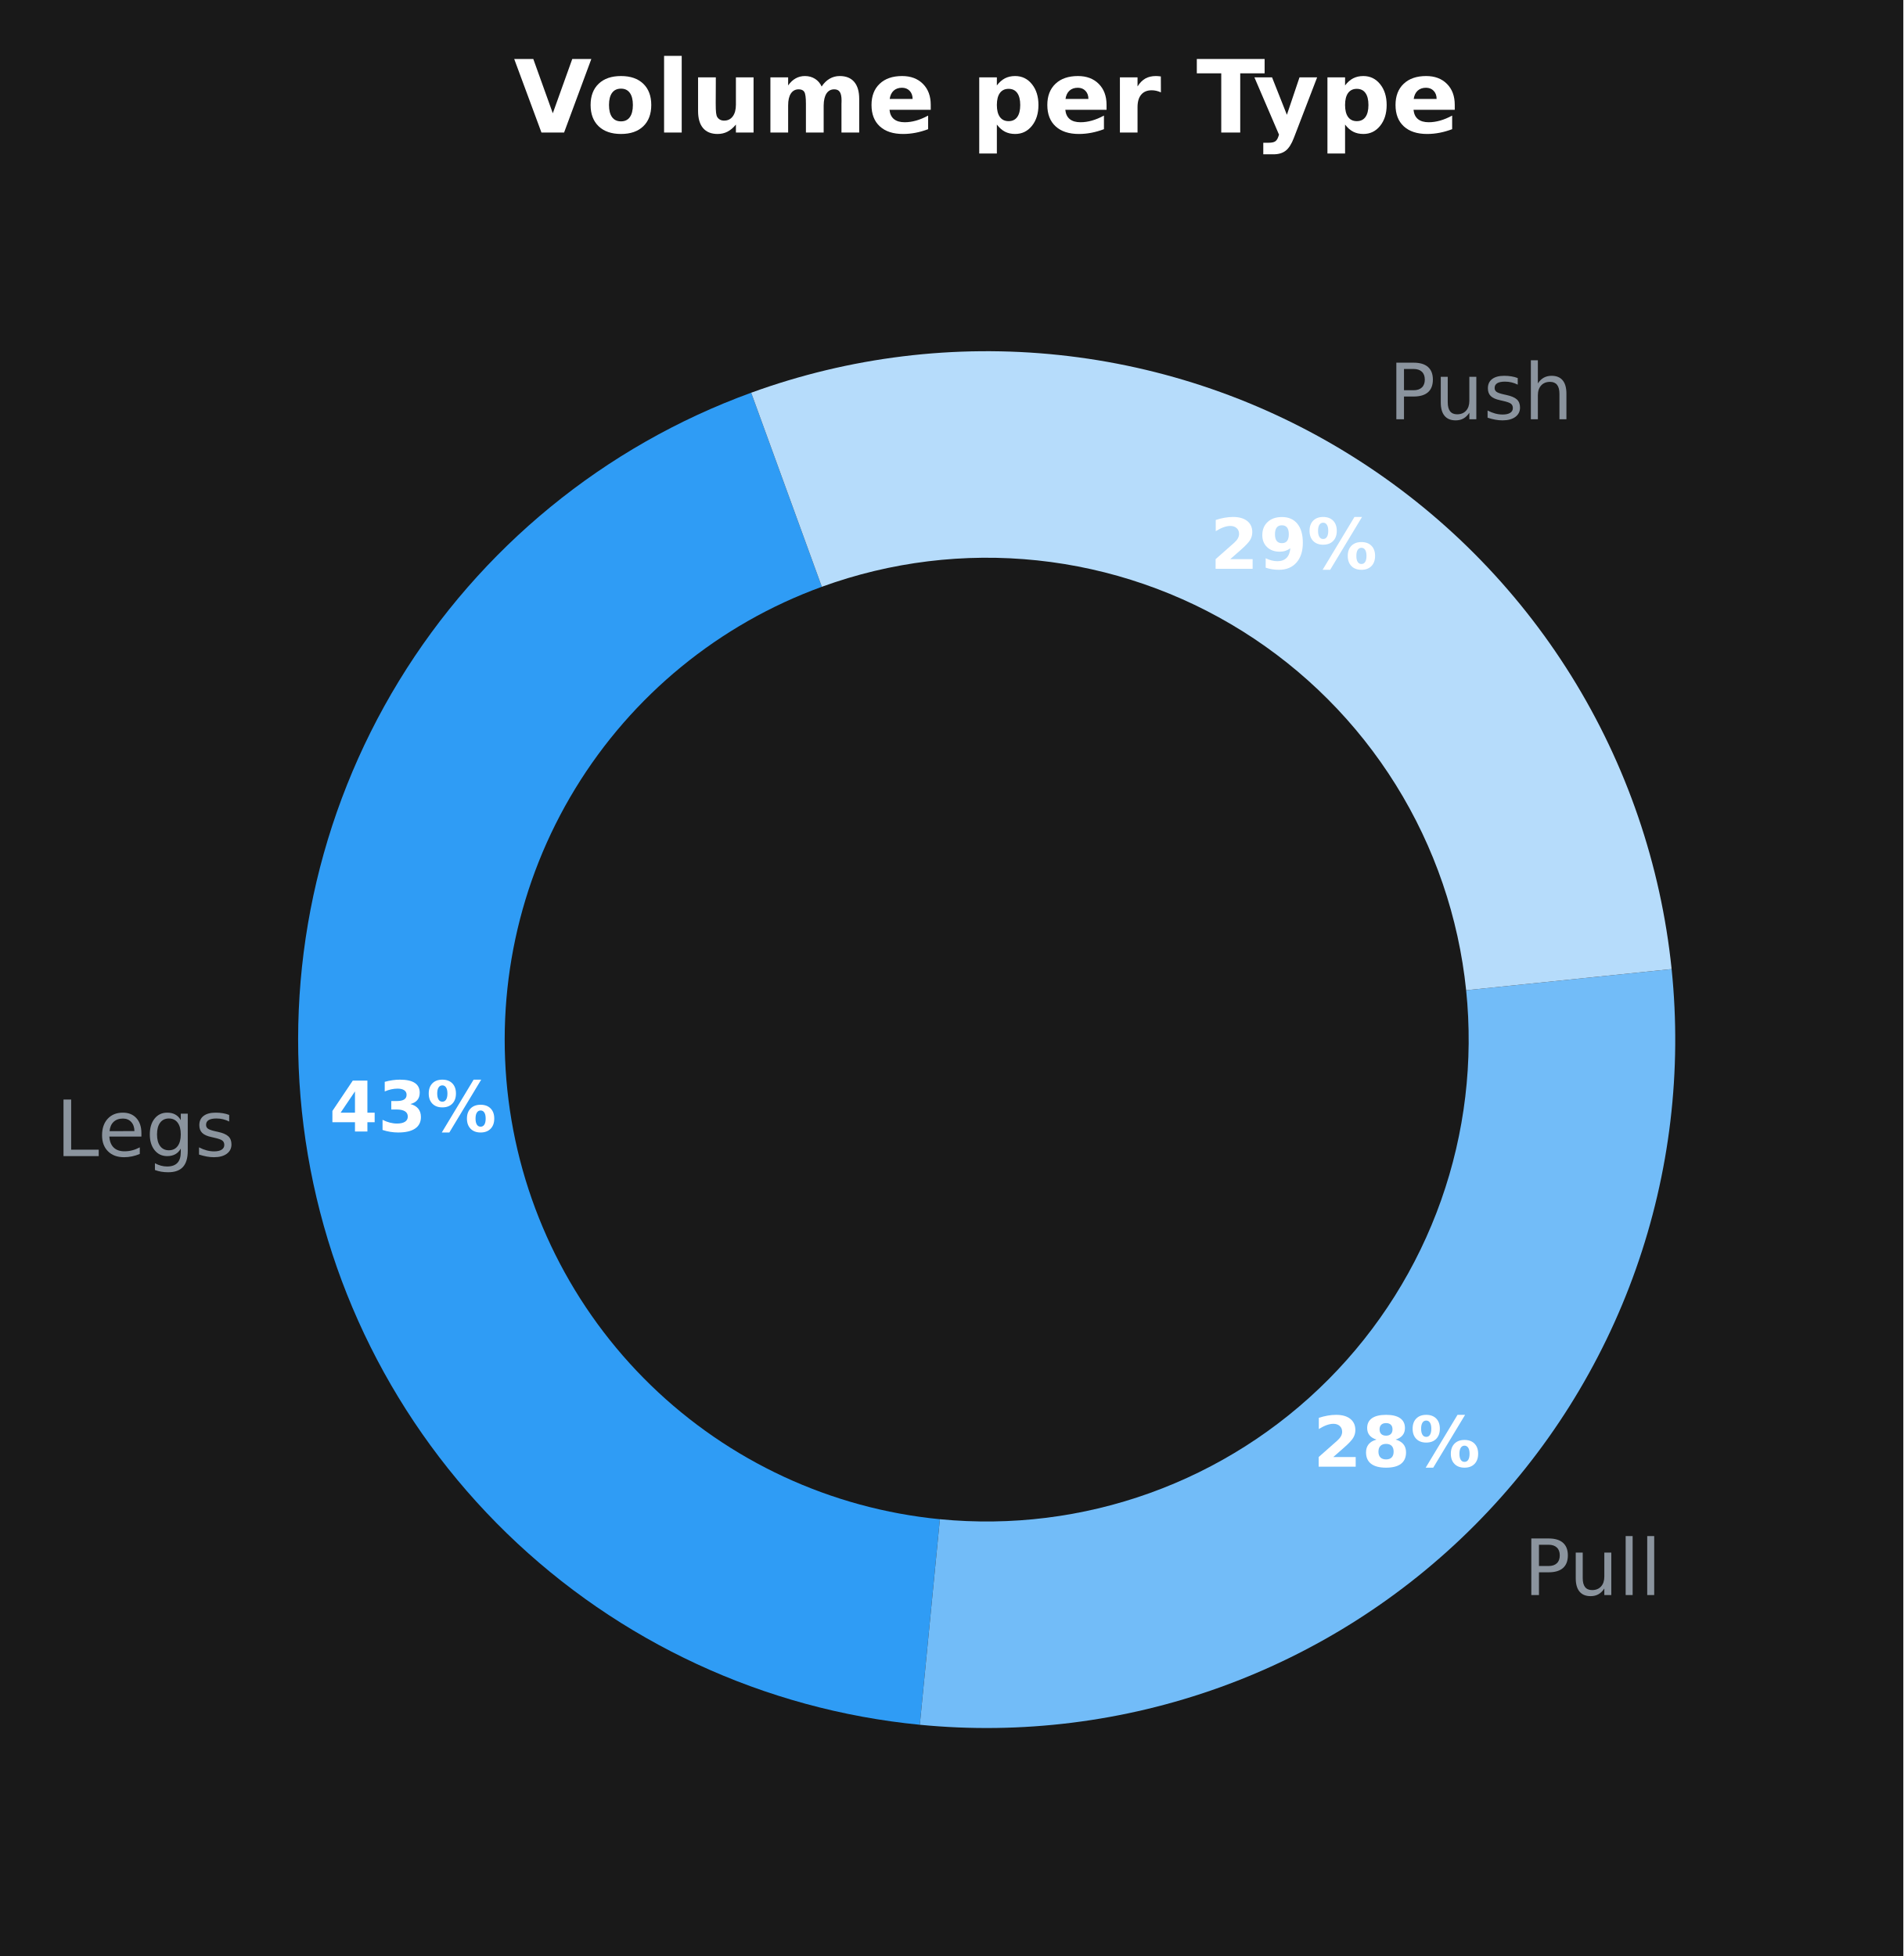
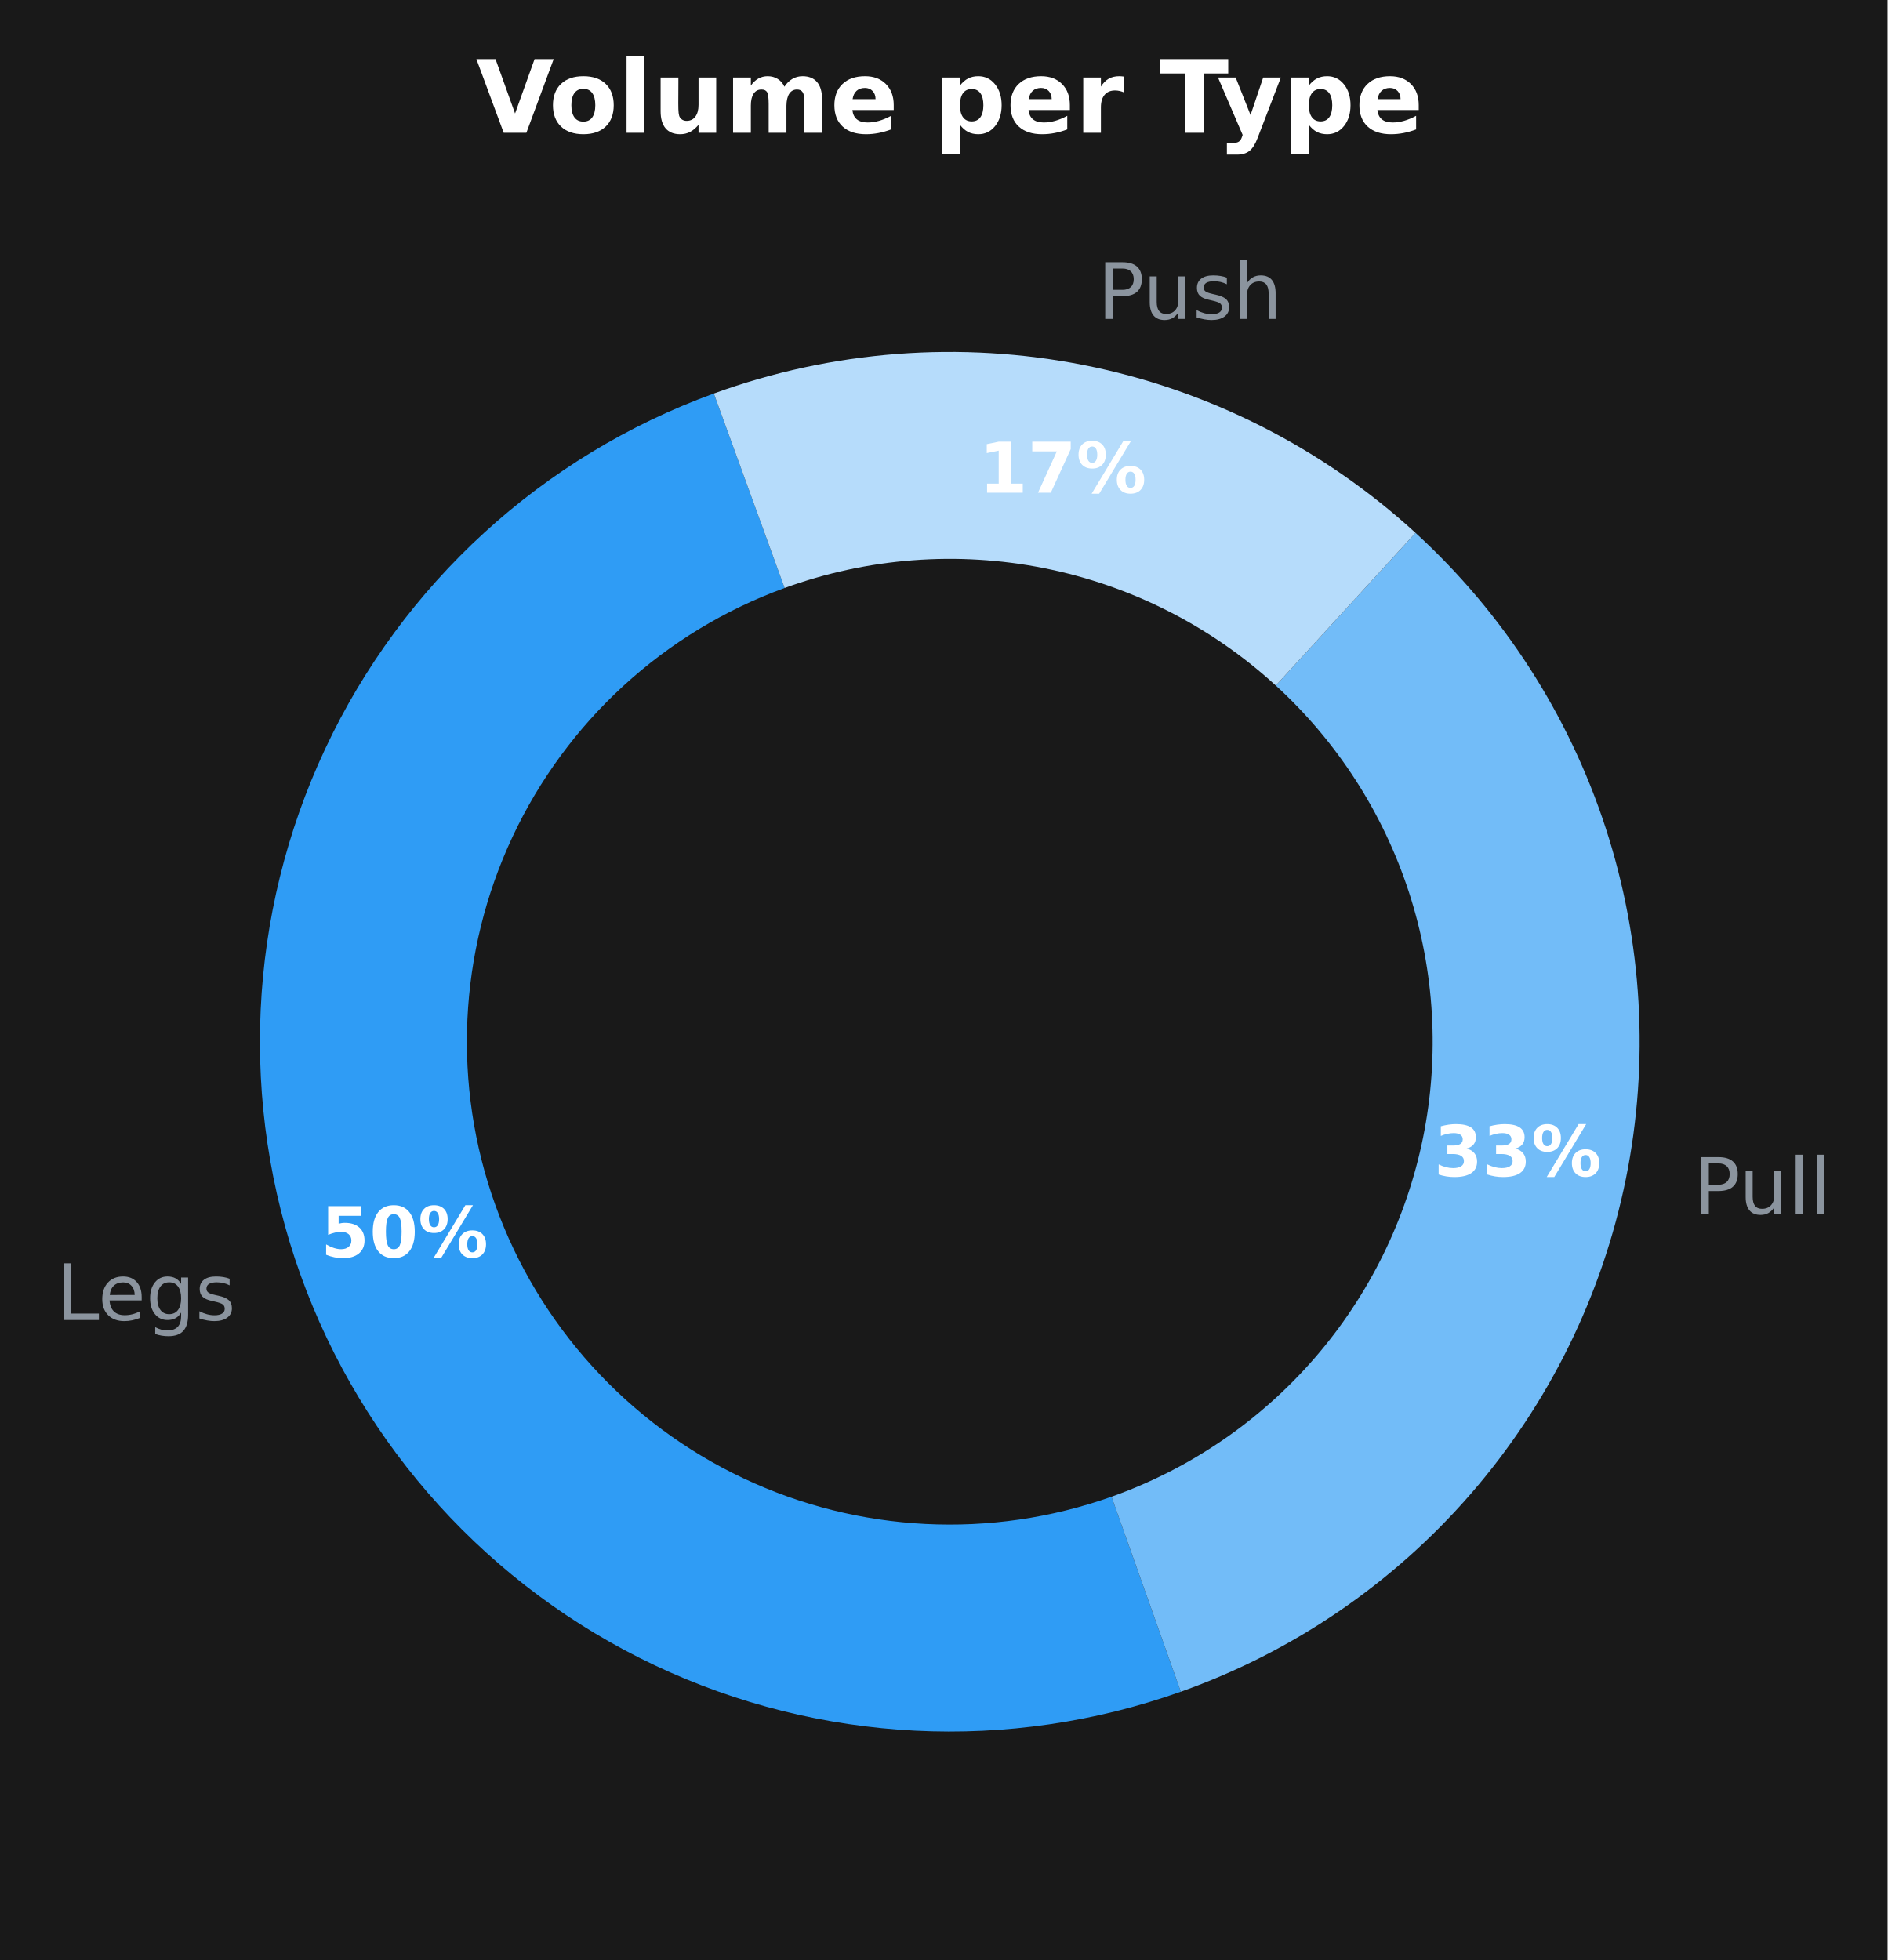
- <svg xmlns="http://www.w3.org/2000/svg" xmlns:xlink="http://www.w3.org/1999/xlink" width="245.19pt" height="252.038pt" viewBox="0 0 245.19 252.038" version="1.1">
+ <svg xmlns="http://www.w3.org/2000/svg" xmlns:xlink="http://www.w3.org/1999/xlink" width="242.705pt" height="252.038pt" viewBox="0 0 242.705 252.038" version="1.1">
  <defs>
    <style type="text/css">*{stroke-linejoin: round; stroke-linecap: butt}</style>
  </defs>
  <g id="figure_1">
    <g id="patch_1">
-       <path d="M 0 252.038  L 245.19 252.038  L 245.19 0  L 0 0  z " style="fill: #191919" />
+       <path d="M 0 252.038  L 242.705 252.038  L 242.705 0  L 0 0  z " style="fill: #191919" />
    </g>
    <g id="axes_1">
      <g id="patch_2">
-         <path d="M 96.771 50.603  C 77.874 57.481 61.867 70.585 51.391 87.751  C 40.916 104.917 36.583 125.145 39.108 145.096  C 41.633 165.047 50.869 183.558 65.291 197.572  C 79.713 211.587 98.48 220.29 118.495 222.243  L 121.08 195.757  C 107.069 194.39 93.932 188.298 83.837 178.488  C 73.741 168.678 67.276 155.72 65.509 141.755  C 63.741 127.789 66.774 113.629 74.107 101.613  C 81.44 89.597 92.645 80.424 105.873 75.61  z " style="fill: #2f9cf5" />
+         <path d="M 91.785 50.603  C 69.741 58.627 51.756 75.076 41.802 96.318  C 31.847 117.56 30.715 141.906 38.655 163.98  C 46.594 186.055 62.975 204.102 84.179 214.137  C 105.383 224.171 129.725 225.396 151.83 217.54  L 142.918 192.465  C 127.445 197.965 110.405 197.107 95.563 190.083  C 80.72 183.059 69.253 170.426 63.695 154.974  C 58.138 139.522 58.93 122.479 65.898 107.61  C 72.866 92.741 85.456 81.226 100.887 75.61  z " style="fill: #2f9cf5" />
      </g>
      <g id="patch_3">
-         <path d="M 118.495 222.243  C 131.575 223.519 144.777 221.873 157.143 217.423  C 169.509 212.973 180.733 205.83 190.001 196.512  C 199.269 187.194 206.352 175.932 210.735 163.542  C 215.118 151.153 216.694 137.942 215.347 124.869  L 188.876 127.596  C 189.819 136.747 188.716 145.994 185.648 154.667  C 182.579 163.34 177.622 171.224 171.134 177.746  C 164.646 184.269 156.79 189.269 148.133 192.383  C 139.477 195.498 130.236 196.651 121.08 195.757  z " style="fill: #72bcf8" />
+         <path d="M 151.83 217.54  C 166.249 212.415 179.1 203.645 189.128 192.085  C 199.157 180.525 206.025 166.564 209.062 151.566  C 212.1 136.567 211.205 121.034 206.465 106.483  C 201.725 91.932 193.299 78.853 182.01 68.521  L 164.044 88.152  C 171.947 95.384 177.845 104.54 181.163 114.726  C 184.481 124.911 185.107 135.784 182.981 146.283  C 180.854 156.783 176.047 166.555 169.027 174.647  C 162.007 182.739 153.012 188.878 142.918 192.465  z " style="fill: #72bcf8" />
      </g>
      <g id="patch_4">
-         <path d="M 215.347 124.869  C 213.965 111.45 209.539 98.521 202.408 87.069  C 195.277 75.618 185.627 65.942 174.194 58.782  C 162.761 51.621 149.844 47.162 136.428 45.745  C 123.012 44.328 109.448 45.989 96.771 50.603  L 105.873 75.61  C 114.747 72.38 124.241 71.217 133.632 72.209  C 143.023 73.201 152.066 76.322 160.069 81.334  C 168.072 86.347 174.827 93.12 179.819 101.136  C 184.81 109.152 187.908 118.202 188.876 127.596  z " style="fill: #b6dcfb" />
+         <path d="M 182.01 68.521  C 170.047 57.573 155.308 50.112 139.402 46.953  C 123.496 43.794 107.024 45.057 91.785 50.603  L 100.887 75.61  C 111.554 71.727 123.084 70.843 134.218 73.054  C 145.352 75.266 155.67 80.488 164.044 88.152  z " style="fill: #b6dcfb" />
      </g>
      <g id="matplotlib.axis_1" />
      <g id="matplotlib.axis_2" />
      <g id="text_1">
-         <g style="fill: #8b949e" transform="translate(7.2 148.9693) scale(0.1 -0.1)">
+         <g style="fill: #8b949e" transform="translate(7.2 169.7421) scale(0.1 -0.1)">
          <defs>
            <path id="DejaVuSans-4c" d="M 628 4666  L 1259 4666  L 1259 531  L 3531 531  L 3531 0  L 628 0  L 628 4666  z " transform="scale(0.015625)" />
            <path id="DejaVuSans-65" d="M 3597 1894  L 3597 1613  L 953 1613  Q 991 1019 1311 708  Q 1631 397 2203 397  Q 2534 397 2845 478  Q 3156 559 3463 722  L 3463 178  Q 3153 47 2828 -22  Q 2503 -91 2169 -91  Q 1331 -91 842 396  Q 353 884 353 1716  Q 353 2575 817 3079  Q 1281 3584 2069 3584  Q 2775 3584 3186 3129  Q 3597 2675 3597 1894  z M 3022 2063  Q 3016 2534 2758 2815  Q 2500 3097 2075 3097  Q 1594 3097 1305 2825  Q 1016 2553 972 2059  L 3022 2063  z " transform="scale(0.015625)" />
            <path id="DejaVuSans-67" d="M 2906 1791  Q 2906 2416 2648 2759  Q 2391 3103 1925 3103  Q 1463 3103 1205 2759  Q 947 2416 947 1791  Q 947 1169 1205 825  Q 1463 481 1925 481  Q 2391 481 2648 825  Q 2906 1169 2906 1791  z M 3481 434  Q 3481 -459 3084 -895  Q 2688 -1331 1869 -1331  Q 1566 -1331 1297 -1286  Q 1028 -1241 775 -1147  L 775 -588  Q 1028 -725 1275 -790  Q 1522 -856 1778 -856  Q 2344 -856 2625 -561  Q 2906 -266 2906 331  L 2906 616  Q 2728 306 2450 153  Q 2172 0 1784 0  Q 1141 0 747 490  Q 353 981 353 1791  Q 353 2603 747 3093  Q 1141 3584 1784 3584  Q 2172 3584 2450 3431  Q 2728 3278 2906 2969  L 2906 3500  L 3481 3500  L 3481 434  z " transform="scale(0.015625)" />
            <path id="DejaVuSans-73" d="M 2834 3397  L 2834 2853  Q 2591 2978 2328 3040  Q 2066 3103 1784 3103  Q 1356 3103 1142 2972  Q 928 2841 928 2578  Q 928 2378 1081 2264  Q 1234 2150 1697 2047  L 1894 2003  Q 2506 1872 2764 1633  Q 3022 1394 3022 966  Q 3022 478 2636 193  Q 2250 -91 1575 -91  Q 1294 -91 989 -36  Q 684 19 347 128  L 347 722  Q 666 556 975 473  Q 1284 391 1588 391  Q 1994 391 2212 530  Q 2431 669 2431 922  Q 2431 1156 2273 1281  Q 2116 1406 1581 1522  L 1381 1569  Q 847 1681 609 1914  Q 372 2147 372 2553  Q 372 3047 722 3315  Q 1072 3584 1716 3584  Q 2034 3584 2315 3537  Q 2597 3491 2834 3397  z " transform="scale(0.015625)" />
          </defs>
          <use xlink:href="#DejaVuSans-4c" />
          <use xlink:href="#DejaVuSans-65" transform="translate(53.96289 0)" />
          <use xlink:href="#DejaVuSans-67" transform="translate(115.4863 0)" />
          <use xlink:href="#DejaVuSans-73" transform="translate(178.9629 0)" />
        </g>
      </g>
      <g id="text_2">
-         <g style="fill: #ffffff" transform="translate(42.41715 145.7974) scale(0.09 -0.09)">
+         <g style="fill: #ffffff" transform="translate(41.23854 161.6603) scale(0.09 -0.09)">
          <defs>
-             <path id="DejaVuSans-Bold-34" d="M 2356 3675  L 1038 1722  L 2356 1722  L 2356 3675  z M 2156 4666  L 3494 4666  L 3494 1722  L 4159 1722  L 4159 850  L 3494 850  L 3494 0  L 2356 0  L 2356 850  L 288 850  L 288 1881  L 2156 4666  z " transform="scale(0.015625)" />
-             <path id="DejaVuSans-Bold-33" d="M 2981 2516  Q 3453 2394 3698 2092  Q 3944 1791 3944 1325  Q 3944 631 3412 270  Q 2881 -91 1863 -91  Q 1503 -91 1142 -33  Q 781 25 428 141  L 428 1069  Q 766 900 1098 814  Q 1431 728 1753 728  Q 2231 728 2486 893  Q 2741 1059 2741 1369  Q 2741 1688 2480 1852  Q 2219 2016 1709 2016  L 1228 2016  L 1228 2791  L 1734 2791  Q 2188 2791 2409 2933  Q 2631 3075 2631 3366  Q 2631 3634 2415 3781  Q 2200 3928 1806 3928  Q 1516 3928 1219 3862  Q 922 3797 628 3669  L 628 4550  Q 984 4650 1334 4700  Q 1684 4750 2022 4750  Q 2931 4750 3382 4451  Q 3834 4153 3834 3553  Q 3834 3144 3618 2883  Q 3403 2622 2981 2516  z " transform="scale(0.015625)" />
+             <path id="DejaVuSans-Bold-35" d="M 678 4666  L 3669 4666  L 3669 3781  L 1638 3781  L 1638 3059  Q 1775 3097 1914 3117  Q 2053 3138 2203 3138  Q 3056 3138 3531 2711  Q 4006 2284 4006 1522  Q 4006 766 3489 337  Q 2972 -91 2053 -91  Q 1656 -91 1267 -14  Q 878 63 494 219  L 494 1166  Q 875 947 1217 837  Q 1559 728 1863 728  Q 2300 728 2551 942  Q 2803 1156 2803 1522  Q 2803 1891 2551 2103  Q 2300 2316 1863 2316  Q 1603 2316 1309 2248  Q 1016 2181 678 2041  L 678 4666  z " transform="scale(0.015625)" />
+             <path id="DejaVuSans-Bold-30" d="M 2944 2338  Q 2944 3213 2780 3570  Q 2616 3928 2228 3928  Q 1841 3928 1675 3570  Q 1509 3213 1509 2338  Q 1509 1453 1675 1090  Q 1841 728 2228 728  Q 2613 728 2778 1090  Q 2944 1453 2944 2338  z M 4147 2328  Q 4147 1169 3647 539  Q 3147 -91 2228 -91  Q 1306 -91 806 539  Q 306 1169 306 2328  Q 306 3491 806 4120  Q 1306 4750 2228 4750  Q 3147 4750 3647 4120  Q 4147 3491 4147 2328  z " transform="scale(0.015625)" />
            <path id="DejaVuSans-Bold-25" d="M 4959 1925  Q 4738 1925 4616 1733  Q 4494 1541 4494 1184  Q 4494 825 4614 633  Q 4734 441 4959 441  Q 5184 441 5303 633  Q 5422 825 5422 1184  Q 5422 1541 5301 1733  Q 5181 1925 4959 1925  z M 4959 2450  Q 5541 2450 5875 2112  Q 6209 1775 6209 1184  Q 6209 594 5875 251  Q 5541 -91 4959 -91  Q 4378 -91 4042 251  Q 3706 594 3706 1184  Q 3706 1772 4042 2111  Q 4378 2450 4959 2450  z M 2094 -91  L 1403 -91  L 4319 4750  L 5013 4750  L 2094 -91  z M 1453 4750  Q 2034 4750 2367 4411  Q 2700 4072 2700 3481  Q 2700 2891 2367 2550  Q 2034 2209 1453 2209  Q 872 2209 539 2550  Q 206 2891 206 3481  Q 206 4072 539 4411  Q 872 4750 1453 4750  z M 1453 4225  Q 1228 4225 1106 4031  Q 984 3838 984 3481  Q 984 3122 1106 2926  Q 1228 2731 1453 2731  Q 1678 2731 1798 2926  Q 1919 3122 1919 3481  Q 1919 3838 1797 4031  Q 1675 4225 1453 4225  z " transform="scale(0.015625)" />
          </defs>
-           <use xlink:href="#DejaVuSans-Bold-34" />
-           <use xlink:href="#DejaVuSans-Bold-33" transform="translate(69.58008 0)" />
+           <use xlink:href="#DejaVuSans-Bold-35" />
+           <use xlink:href="#DejaVuSans-Bold-30" transform="translate(69.58008 0)" />
          <use xlink:href="#DejaVuSans-Bold-25" transform="translate(139.1602 0)" />
        </g>
      </g>
      <g id="text_3">
-         <g style="fill: #8b949e" transform="translate(196.2906 205.5272) scale(0.1 -0.1)">
+         <g style="fill: #8b949e" transform="translate(217.7563 156.0858) scale(0.1 -0.1)">
          <defs>
            <path id="DejaVuSans-50" d="M 1259 4147  L 1259 2394  L 2053 2394  Q 2494 2394 2734 2622  Q 2975 2850 2975 3272  Q 2975 3691 2734 3919  Q 2494 4147 2053 4147  L 1259 4147  z M 628 4666  L 2053 4666  Q 2838 4666 3239 4311  Q 3641 3956 3641 3272  Q 3641 2581 3239 2228  Q 2838 1875 2053 1875  L 1259 1875  L 1259 0  L 628 0  L 628 4666  z " transform="scale(0.015625)" />
            <path id="DejaVuSans-75" d="M 544 1381  L 544 3500  L 1119 3500  L 1119 1403  Q 1119 906 1312 657  Q 1506 409 1894 409  Q 2359 409 2629 706  Q 2900 1003 2900 1516  L 2900 3500  L 3475 3500  L 3475 0  L 2900 0  L 2900 538  Q 2691 219 2414 64  Q 2138 -91 1772 -91  Q 1169 -91 856 284  Q 544 659 544 1381  z M 1991 3584  L 1991 3584  z " transform="scale(0.015625)" />
            <path id="DejaVuSans-6c" d="M 603 4863  L 1178 4863  L 1178 0  L 603 0  L 603 4863  z " transform="scale(0.015625)" />
          </defs>
          <use xlink:href="#DejaVuSans-50" />
          <use xlink:href="#DejaVuSans-75" transform="translate(58.55273 0)" />
          <use xlink:href="#DejaVuSans-6c" transform="translate(121.9316 0)" />
          <use xlink:href="#DejaVuSans-6c" transform="translate(149.7148 0)" />
        </g>
      </g>
      <g id="text_4">
-         <g style="fill: #ffffff" transform="translate(169.1676 188.9871) scale(0.09 -0.09)">
+         <g style="fill: #ffffff" transform="translate(184.381 151.2318) scale(0.09 -0.09)">
          <defs>
-             <path id="DejaVuSans-Bold-32" d="M 1844 884  L 3897 884  L 3897 0  L 506 0  L 506 884  L 2209 2388  Q 2438 2594 2547 2791  Q 2656 2988 2656 3200  Q 2656 3528 2436 3728  Q 2216 3928 1850 3928  Q 1569 3928 1234 3808  Q 900 3688 519 3450  L 519 4475  Q 925 4609 1322 4679  Q 1719 4750 2100 4750  Q 2938 4750 3402 4381  Q 3866 4013 3866 3353  Q 3866 2972 3669 2642  Q 3472 2313 2841 1759  L 1844 884  z " transform="scale(0.015625)" />
-             <path id="DejaVuSans-Bold-38" d="M 2228 2088  Q 1891 2088 1709 1903  Q 1528 1719 1528 1375  Q 1528 1031 1709 848  Q 1891 666 2228 666  Q 2563 666 2741 848  Q 2919 1031 2919 1375  Q 2919 1722 2741 1905  Q 2563 2088 2228 2088  z M 1350 2484  Q 925 2613 709 2878  Q 494 3144 494 3541  Q 494 4131 934 4440  Q 1375 4750 2228 4750  Q 3075 4750 3515 4442  Q 3956 4134 3956 3541  Q 3956 3144 3739 2878  Q 3522 2613 3097 2484  Q 3572 2353 3814 2058  Q 4056 1763 4056 1313  Q 4056 619 3595 264  Q 3134 -91 2228 -91  Q 1319 -91 855 264  Q 391 619 391 1313  Q 391 1763 633 2058  Q 875 2353 1350 2484  z M 1631 3419  Q 1631 3141 1786 2991  Q 1941 2841 2228 2841  Q 2509 2841 2662 2991  Q 2816 3141 2816 3419  Q 2816 3697 2662 3845  Q 2509 3994 2228 3994  Q 1941 3994 1786 3844  Q 1631 3694 1631 3419  z " transform="scale(0.015625)" />
+             <path id="DejaVuSans-Bold-33" d="M 2981 2516  Q 3453 2394 3698 2092  Q 3944 1791 3944 1325  Q 3944 631 3412 270  Q 2881 -91 1863 -91  Q 1503 -91 1142 -33  Q 781 25 428 141  L 428 1069  Q 766 900 1098 814  Q 1431 728 1753 728  Q 2231 728 2486 893  Q 2741 1059 2741 1369  Q 2741 1688 2480 1852  Q 2219 2016 1709 2016  L 1228 2016  L 1228 2791  L 1734 2791  Q 2188 2791 2409 2933  Q 2631 3075 2631 3366  Q 2631 3634 2415 3781  Q 2200 3928 1806 3928  Q 1516 3928 1219 3862  Q 922 3797 628 3669  L 628 4550  Q 984 4650 1334 4700  Q 1684 4750 2022 4750  Q 2931 4750 3382 4451  Q 3834 4153 3834 3553  Q 3834 3144 3618 2883  Q 3403 2622 2981 2516  z " transform="scale(0.015625)" />
          </defs>
-           <use xlink:href="#DejaVuSans-Bold-32" />
-           <use xlink:href="#DejaVuSans-Bold-38" transform="translate(69.58008 0)" />
+           <use xlink:href="#DejaVuSans-Bold-33" />
+           <use xlink:href="#DejaVuSans-Bold-33" transform="translate(69.58008 0)" />
          <use xlink:href="#DejaVuSans-Bold-25" transform="translate(139.1602 0)" />
        </g>
      </g>
      <g id="text_5">
-         <g style="fill: #8b949e" transform="translate(178.9024 54.02327) scale(0.1 -0.1)">
+         <g style="fill: #8b949e" transform="translate(141.1294 41.01186) scale(0.1 -0.1)">
          <defs>
            <path id="DejaVuSans-68" d="M 3513 2113  L 3513 0  L 2938 0  L 2938 2094  Q 2938 2591 2744 2837  Q 2550 3084 2163 3084  Q 1697 3084 1428 2787  Q 1159 2491 1159 1978  L 1159 0  L 581 0  L 581 4863  L 1159 4863  L 1159 2956  Q 1366 3272 1645 3428  Q 1925 3584 2291 3584  Q 2894 3584 3203 3211  Q 3513 2838 3513 2113  z " transform="scale(0.015625)" />
          </defs>
          <use xlink:href="#DejaVuSans-50" />
          <use xlink:href="#DejaVuSans-75" transform="translate(58.55273 0)" />
          <use xlink:href="#DejaVuSans-73" transform="translate(121.9316 0)" />
          <use xlink:href="#DejaVuSans-68" transform="translate(174.0312 0)" />
        </g>
      </g>
      <g id="text_6">
-         <g style="fill: #ffffff" transform="translate(155.8893 73.29321) scale(0.09 -0.09)">
+         <g style="fill: #ffffff" transform="translate(125.866 63.35722) scale(0.09 -0.09)">
          <defs>
-             <path id="DejaVuSans-Bold-39" d="M 641 103  L 641 966  Q 928 831 1190 764  Q 1453 697 1709 697  Q 2247 697 2547 995  Q 2847 1294 2900 1881  Q 2688 1725 2447 1647  Q 2206 1569 1925 1569  Q 1209 1569 770 1986  Q 331 2403 331 3084  Q 331 3838 820 4291  Q 1309 4744 2131 4744  Q 3044 4744 3544 4128  Q 4044 3513 4044 2388  Q 4044 1231 3459 570  Q 2875 -91 1856 -91  Q 1528 -91 1228 -42  Q 928 6 641 103  z M 2125 2350  Q 2441 2350 2600 2554  Q 2759 2759 2759 3169  Q 2759 3575 2600 3781  Q 2441 3988 2125 3988  Q 1809 3988 1650 3781  Q 1491 3575 1491 3169  Q 1491 2759 1650 2554  Q 1809 2350 2125 2350  z " transform="scale(0.015625)" />
+             <path id="DejaVuSans-Bold-31" d="M 750 831  L 1813 831  L 1813 3847  L 722 3622  L 722 4441  L 1806 4666  L 2950 4666  L 2950 831  L 4013 831  L 4013 0  L 750 0  L 750 831  z " transform="scale(0.015625)" />
+             <path id="DejaVuSans-Bold-37" d="M 428 4666  L 3944 4666  L 3944 3988  L 2125 0  L 953 0  L 2675 3781  L 428 3781  L 428 4666  z " transform="scale(0.015625)" />
          </defs>
-           <use xlink:href="#DejaVuSans-Bold-32" />
-           <use xlink:href="#DejaVuSans-Bold-39" transform="translate(69.58008 0)" />
+           <use xlink:href="#DejaVuSans-Bold-31" />
+           <use xlink:href="#DejaVuSans-Bold-37" transform="translate(69.58008 0)" />
          <use xlink:href="#DejaVuSans-Bold-25" transform="translate(139.1602 0)" />
        </g>
      </g>
      <g id="text_7">
-         <g style="fill: #ffffff" transform="translate(66.18058 17.07797) scale(0.13 -0.13)">
+         <g style="fill: #ffffff" transform="translate(61.19417 17.07797) scale(0.13 -0.13)">
          <defs>
            <path id="DejaVuSans-Bold-56" d="M 31 4666  L 1241 4666  L 2478 1222  L 3713 4666  L 4922 4666  L 3194 0  L 1759 0  L 31 4666  z " transform="scale(0.015625)" />
            <path id="DejaVuSans-Bold-6f" d="M 2203 2784  Q 1831 2784 1636 2517  Q 1441 2250 1441 1747  Q 1441 1244 1636 976  Q 1831 709 2203 709  Q 2569 709 2762 976  Q 2956 1244 2956 1747  Q 2956 2250 2762 2517  Q 2569 2784 2203 2784  z M 2203 3584  Q 3106 3584 3614 3096  Q 4122 2609 4122 1747  Q 4122 884 3614 396  Q 3106 -91 2203 -91  Q 1297 -91 786 396  Q 275 884 275 1747  Q 275 2609 786 3096  Q 1297 3584 2203 3584  z " transform="scale(0.015625)" />
            <path id="DejaVuSans-Bold-6c" d="M 538 4863  L 1656 4863  L 1656 0  L 538 0  L 538 4863  z " transform="scale(0.015625)" />
            <path id="DejaVuSans-Bold-75" d="M 500 1363  L 500 3500  L 1625 3500  L 1625 3150  Q 1625 2866 1622 2436  Q 1619 2006 1619 1863  Q 1619 1441 1641 1255  Q 1663 1069 1716 984  Q 1784 875 1895 815  Q 2006 756 2150 756  Q 2500 756 2700 1025  Q 2900 1294 2900 1772  L 2900 3500  L 4019 3500  L 4019 0  L 2900 0  L 2900 506  Q 2647 200 2364 54  Q 2081 -91 1741 -91  Q 1134 -91 817 281  Q 500 653 500 1363  z " transform="scale(0.015625)" />
            <path id="DejaVuSans-Bold-6d" d="M 3781 2919  Q 3994 3244 4286 3414  Q 4578 3584 4928 3584  Q 5531 3584 5847 3212  Q 6163 2841 6163 2131  L 6163 0  L 5038 0  L 5038 1825  Q 5041 1866 5042 1909  Q 5044 1953 5044 2034  Q 5044 2406 4934 2573  Q 4825 2741 4581 2741  Q 4263 2741 4089 2478  Q 3916 2216 3909 1719  L 3909 0  L 2784 0  L 2784 1825  Q 2784 2406 2684 2573  Q 2584 2741 2328 2741  Q 2006 2741 1831 2477  Q 1656 2213 1656 1722  L 1656 0  L 531 0  L 531 3500  L 1656 3500  L 1656 2988  Q 1863 3284 2130 3434  Q 2397 3584 2719 3584  Q 3081 3584 3359 3409  Q 3638 3234 3781 2919  z " transform="scale(0.015625)" />
            <path id="DejaVuSans-Bold-65" d="M 4031 1759  L 4031 1441  L 1416 1441  Q 1456 1047 1700 850  Q 1944 653 2381 653  Q 2734 653 3104 758  Q 3475 863 3866 1075  L 3866 213  Q 3469 63 3072 -14  Q 2675 -91 2278 -91  Q 1328 -91 801 392  Q 275 875 275 1747  Q 275 2603 792 3093  Q 1309 3584 2216 3584  Q 3041 3584 3536 3087  Q 4031 2591 4031 1759  z M 2881 2131  Q 2881 2450 2695 2645  Q 2509 2841 2209 2841  Q 1884 2841 1681 2658  Q 1478 2475 1428 2131  L 2881 2131  z " transform="scale(0.015625)" />
            <path id="DejaVuSans-Bold-20" transform="scale(0.015625)" />
            <path id="DejaVuSans-Bold-70" d="M 1656 506  L 1656 -1331  L 538 -1331  L 538 3500  L 1656 3500  L 1656 2988  Q 1888 3294 2169 3439  Q 2450 3584 2816 3584  Q 3463 3584 3878 3070  Q 4294 2556 4294 1747  Q 4294 938 3878 423  Q 3463 -91 2816 -91  Q 2450 -91 2169 54  Q 1888 200 1656 506  z M 2400 2772  Q 2041 2772 1848 2508  Q 1656 2244 1656 1747  Q 1656 1250 1848 986  Q 2041 722 2400 722  Q 2759 722 2948 984  Q 3138 1247 3138 1747  Q 3138 2247 2948 2509  Q 2759 2772 2400 2772  z " transform="scale(0.015625)" />
            <path id="DejaVuSans-Bold-72" d="M 3138 2547  Q 2991 2616 2845 2648  Q 2700 2681 2553 2681  Q 2122 2681 1889 2404  Q 1656 2128 1656 1613  L 1656 0  L 538 0  L 538 3500  L 1656 3500  L 1656 2925  Q 1872 3269 2151 3426  Q 2431 3584 2822 3584  Q 2878 3584 2943 3579  Q 3009 3575 3134 3559  L 3138 2547  z " transform="scale(0.015625)" />
            <path id="DejaVuSans-Bold-54" d="M 31 4666  L 4331 4666  L 4331 3756  L 2784 3756  L 2784 0  L 1581 0  L 1581 3756  L 31 3756  L 31 4666  z " transform="scale(0.015625)" />
            <path id="DejaVuSans-Bold-79" d="M 78 3500  L 1197 3500  L 2138 1125  L 2938 3500  L 4056 3500  L 2584 -331  Q 2363 -916 2067 -1148  Q 1772 -1381 1288 -1381  L 641 -1381  L 641 -647  L 991 -647  Q 1275 -647 1404 -556  Q 1534 -466 1606 -231  L 1638 -134  L 78 3500  z " transform="scale(0.015625)" />
          </defs>
          <use xlink:href="#DejaVuSans-Bold-56" />
          <use xlink:href="#DejaVuSans-Bold-6f" transform="translate(71.89258 0)" />
          <use xlink:href="#DejaVuSans-Bold-6c" transform="translate(140.5938 0)" />
          <use xlink:href="#DejaVuSans-Bold-75" transform="translate(174.8711 0)" />
          <use xlink:href="#DejaVuSans-Bold-6d" transform="translate(246.0625 0)" />
          <use xlink:href="#DejaVuSans-Bold-65" transform="translate(350.2617 0)" />
          <use xlink:href="#DejaVuSans-Bold-20" transform="translate(418.084 0)" />
          <use xlink:href="#DejaVuSans-Bold-70" transform="translate(452.8984 0)" />
          <use xlink:href="#DejaVuSans-Bold-65" transform="translate(524.4805 0)" />
          <use xlink:href="#DejaVuSans-Bold-72" transform="translate(592.3027 0)" />
          <use xlink:href="#DejaVuSans-Bold-20" transform="translate(641.6191 0)" />
          <use xlink:href="#DejaVuSans-Bold-54" transform="translate(676.4336 0)" />
          <use xlink:href="#DejaVuSans-Bold-79" transform="translate(732.7715 0)" />
          <use xlink:href="#DejaVuSans-Bold-70" transform="translate(797.957 0)" />
          <use xlink:href="#DejaVuSans-Bold-65" transform="translate(869.5391 0)" />
        </g>
      </g>
    </g>
  </g>
</svg>
